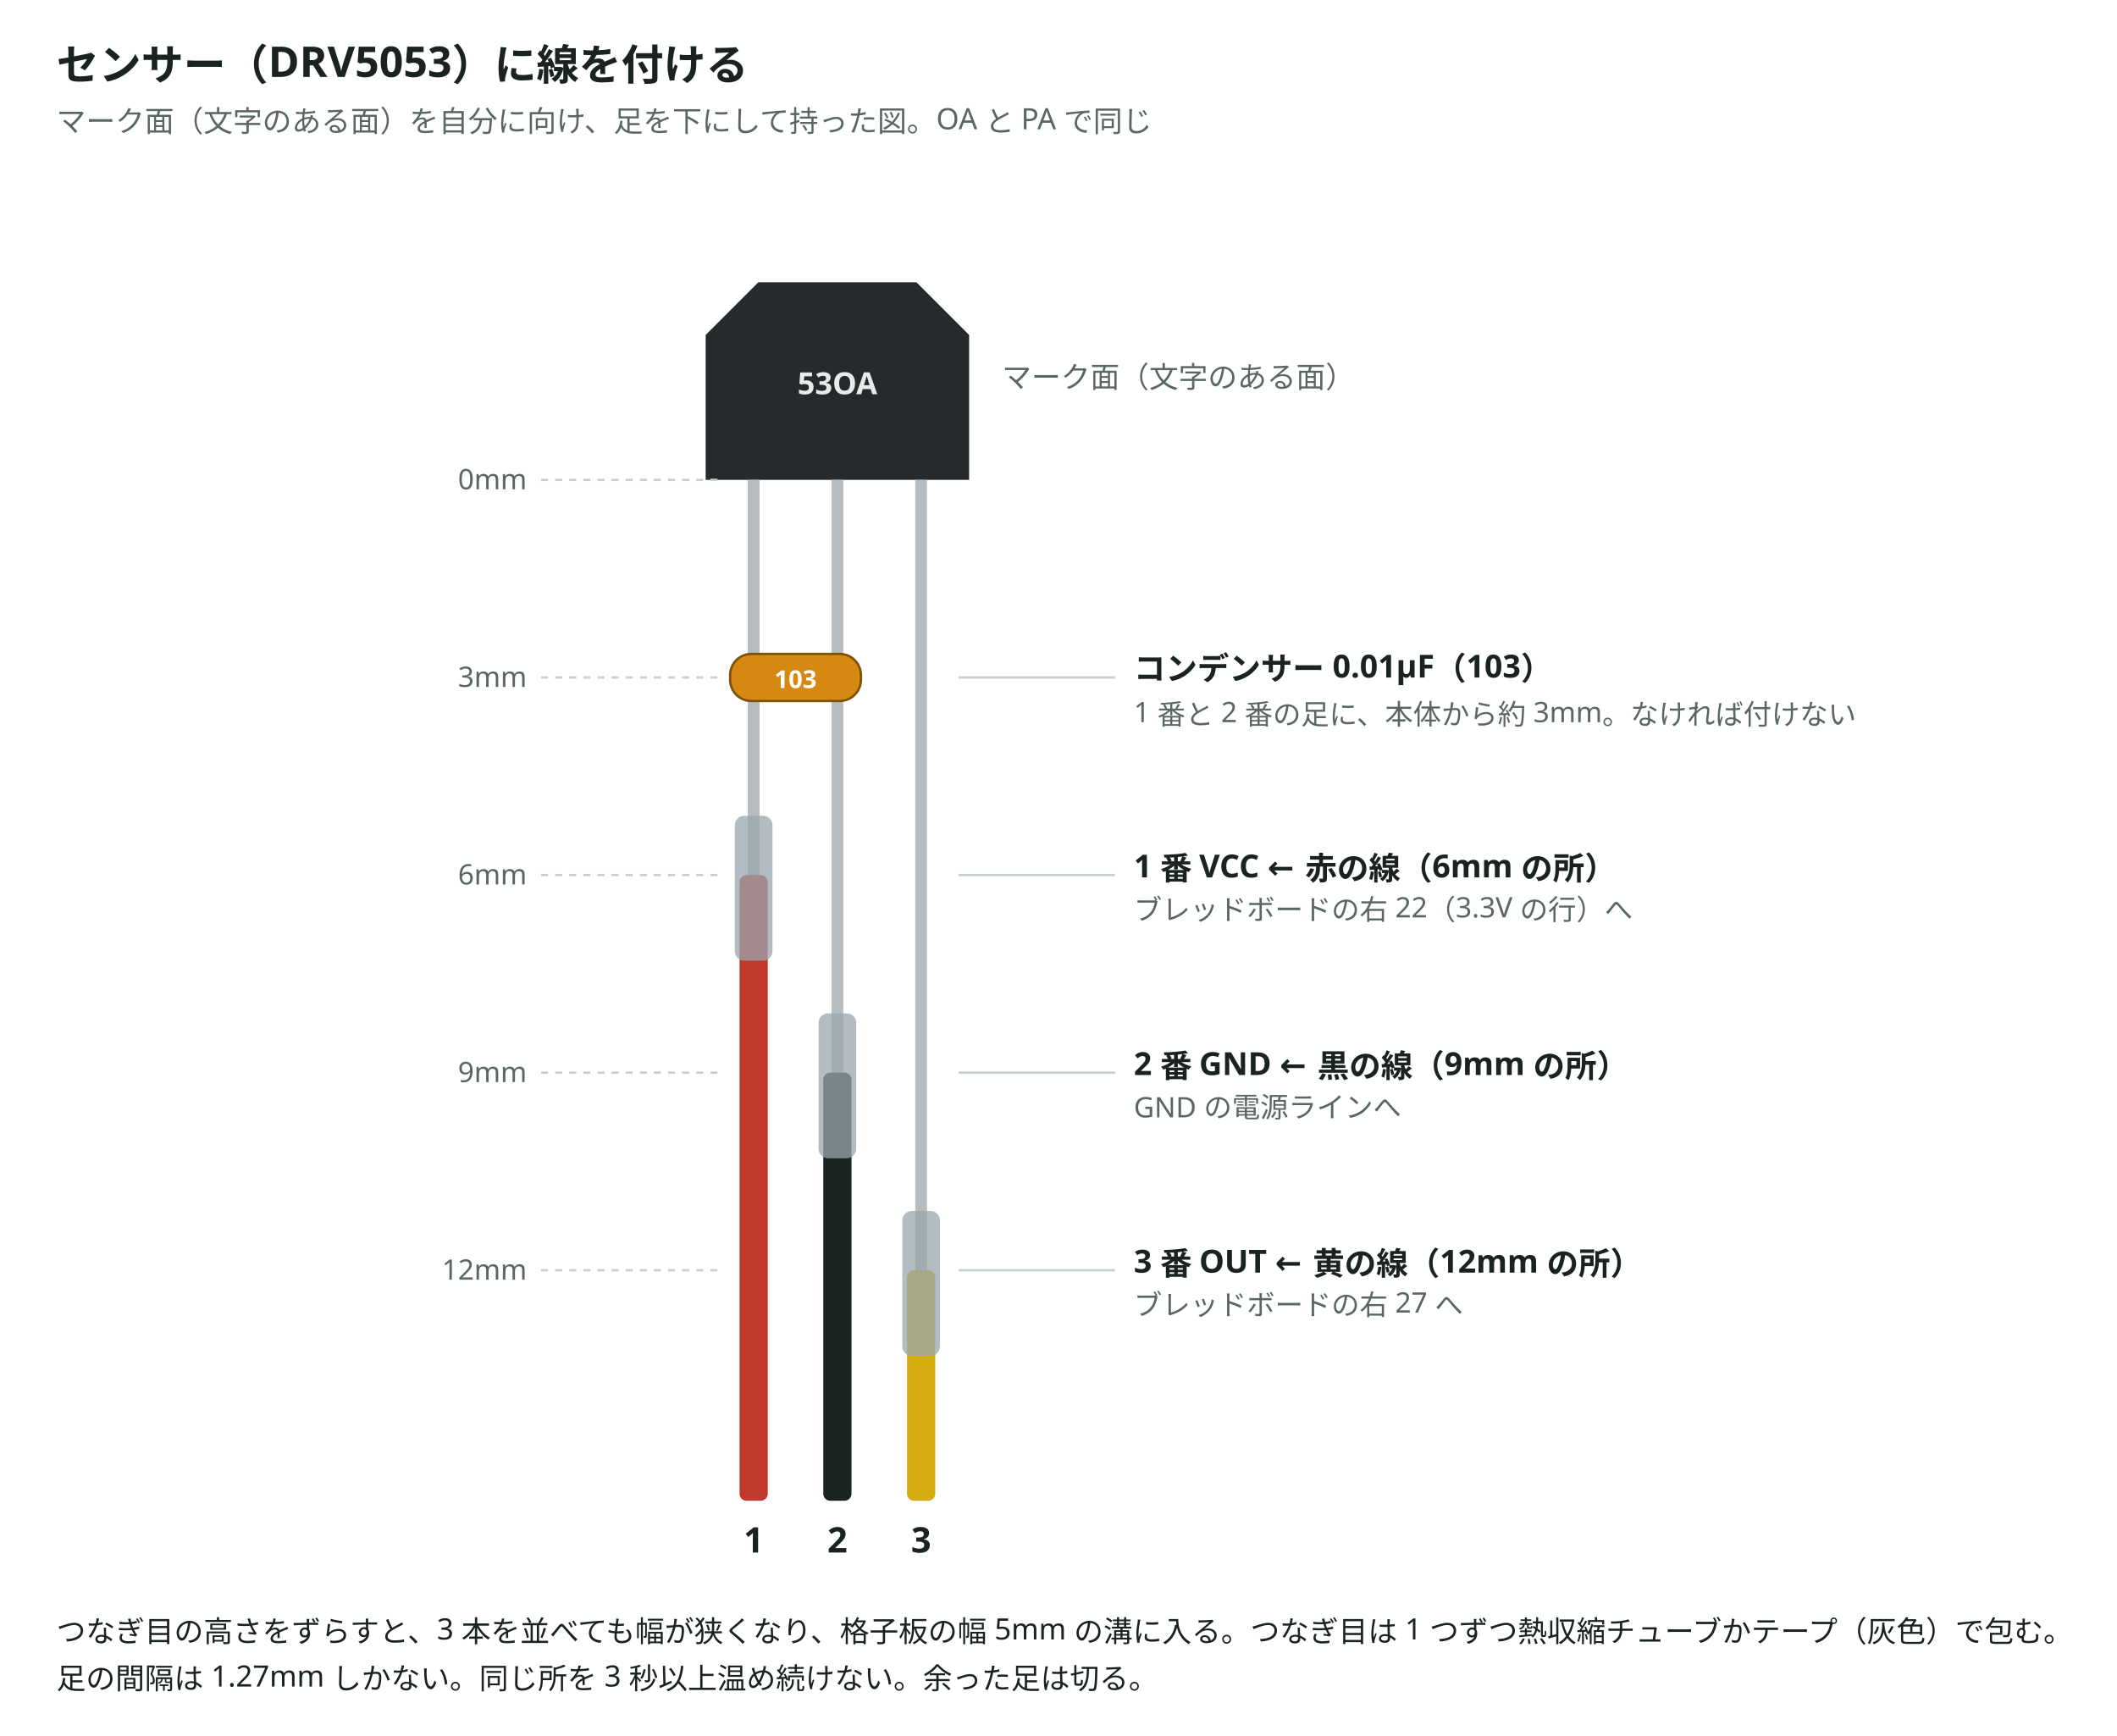
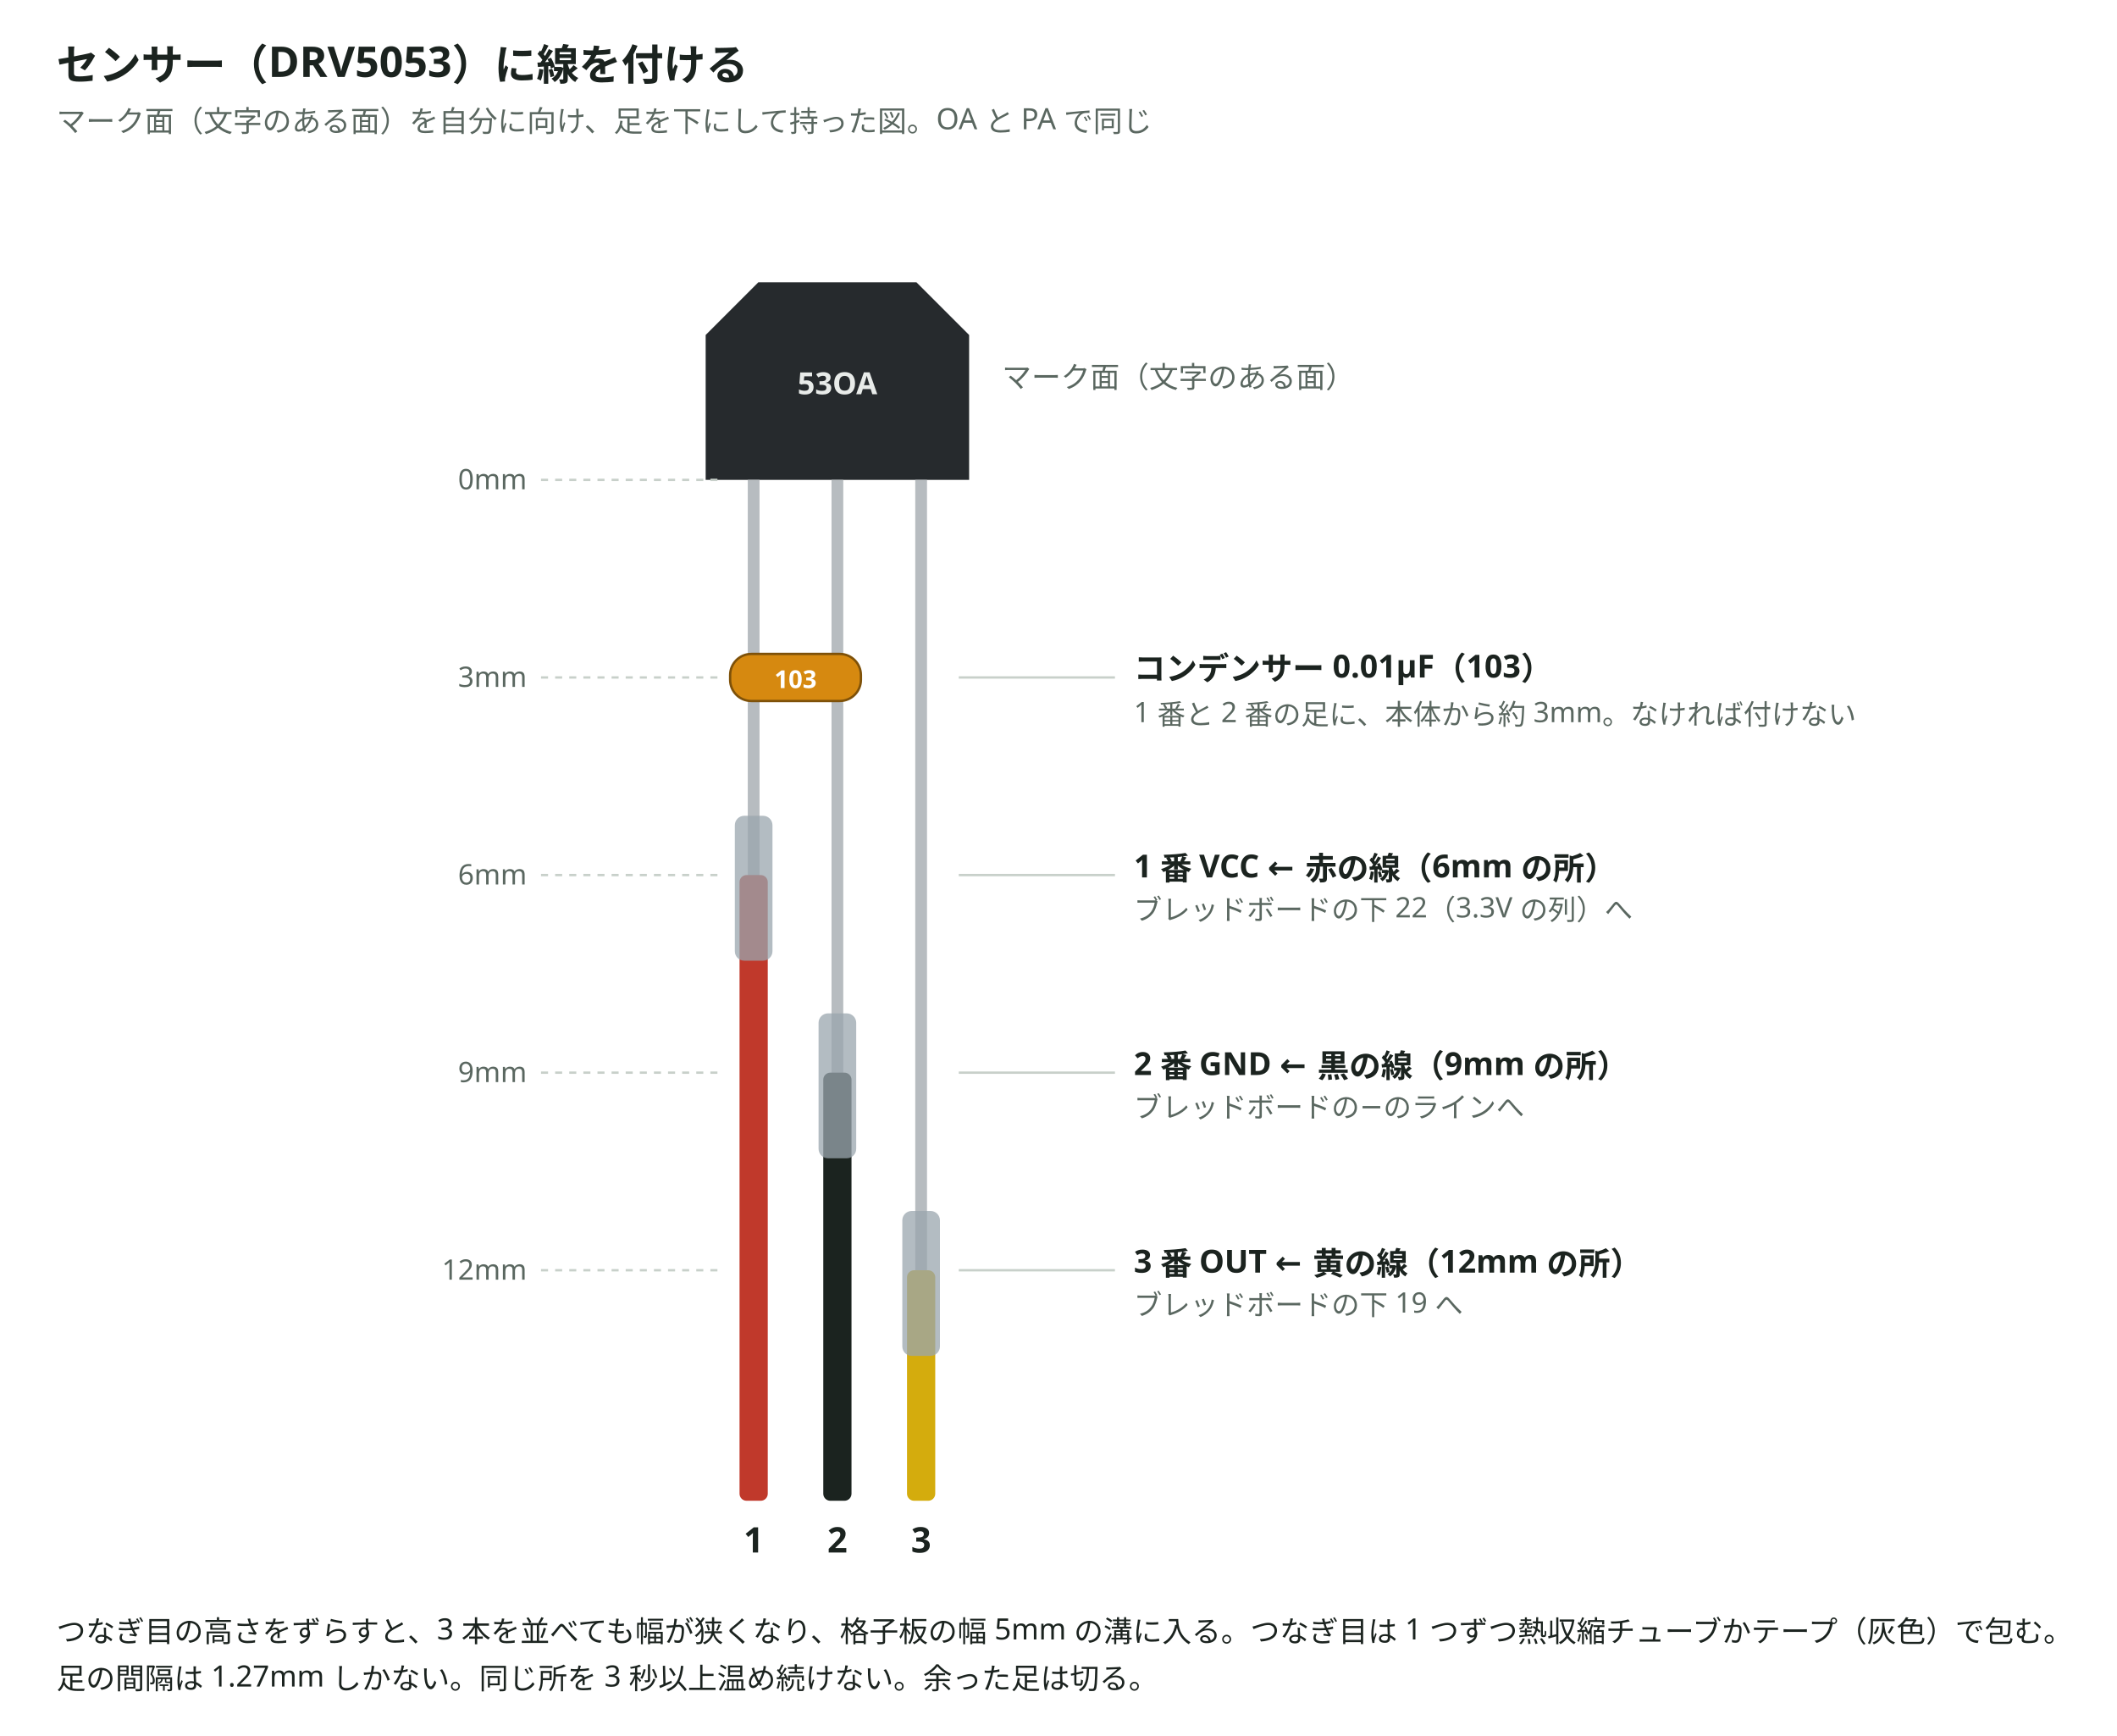
<svg xmlns="http://www.w3.org/2000/svg" viewBox="0 0 900 738" width="900" height="738" font-family="'Hiragino Sans','Yu Gothic UI','Meiryo','Noto Sans JP',sans-serif">
  <rect width="900" height="738" fill="#ffffff" />
  <text x="24.0" y="34.0" font-size="18" text-anchor="start" font-weight="bold" fill="#1b231f">センサー（DRV5053）に線を付ける</text>
  <text x="24.0" y="56.0" font-size="12.5" text-anchor="start" font-weight="normal" fill="#5a6760">マーク面（文字のある面）を自分に向け、足を下にして持った図。OA と PA で同じ</text>
  <path d="M300 204.0 V142.4 L322.4 120 H389.6 L412.0 142.4 V204.0 Z" fill="#262a2d" />
  <text x="356.0" y="167.6" font-size="13" text-anchor="middle" font-weight="bold" fill="#e8ebe9">53OA</text>
  <text x="426.0" y="164.8" font-size="12.5" text-anchor="start" font-weight="normal" fill="#5a6760">マーク面（文字のある面）</text>
  <rect x="317.9" y="204.0" width="5" height="201.6" fill="#b7bcc0" />
  <text x="320.4" y="196.0" font-size="13" text-anchor="middle" font-weight="normal" fill="#1b231f" />
  <rect x="353.5" y="204.0" width="5" height="285.6" fill="#b7bcc0" />
  <text x="356.0" y="196.0" font-size="13" text-anchor="middle" font-weight="normal" fill="#1b231f" />
  <rect x="389.1" y="204.0" width="5" height="369.6" fill="#b7bcc0" />
  <text x="391.6" y="196.0" font-size="13" text-anchor="middle" font-weight="normal" fill="#1b231f" />
  <rect x="314.4" y="372.0" width="12" height="266.0" rx="3" fill="#c0392b" />
  <rect x="312.4" y="346.8" width="16" height="61.6" rx="4" fill="#9aa5ad" opacity="0.75" />
  <text x="320.4" y="660.0" font-size="15" text-anchor="middle" font-weight="bold" fill="#1b231f">1</text>
  <rect x="350.0" y="456.0" width="12" height="182.0" rx="3" fill="#1b231f" />
  <rect x="348.0" y="430.8" width="16" height="61.6" rx="4" fill="#9aa5ad" opacity="0.75" />
  <text x="356.0" y="660.0" font-size="15" text-anchor="middle" font-weight="bold" fill="#1b231f">2</text>
  <rect x="385.6" y="540.0" width="12" height="98.0" rx="3" fill="#d4ac0d" />
  <rect x="383.6" y="514.8" width="16" height="61.6" rx="4" fill="#9aa5ad" opacity="0.75" />
  <text x="391.6" y="660.0" font-size="15" text-anchor="middle" font-weight="bold" fill="#1b231f">3</text>
  <rect x="310.4" y="278.0" width="55.6" height="20" rx="9" fill="#d68910" stroke="#7e5109" />
  <text x="338.2" y="292.5" font-size="10.5" text-anchor="middle" font-weight="bold" fill="#ffffff">103</text>
  <path d="M230.0 204.0 H306.4" stroke="#c8d0ca" stroke-dasharray="3 3" />
  <text x="224.0" y="208.0" font-size="12" text-anchor="end" font-weight="normal" fill="#5a6760">0mm</text>
  <path d="M230.0 288.0 H306.4" stroke="#c8d0ca" stroke-dasharray="3 3" />
  <text x="224.0" y="292.0" font-size="12" text-anchor="end" font-weight="normal" fill="#5a6760">3mm</text>
  <path d="M230.0 372.0 H306.4" stroke="#c8d0ca" stroke-dasharray="3 3" />
  <text x="224.0" y="376.0" font-size="12" text-anchor="end" font-weight="normal" fill="#5a6760">6mm</text>
  <path d="M230.0 456.0 H306.4" stroke="#c8d0ca" stroke-dasharray="3 3" />
  <text x="224.0" y="460.0" font-size="12" text-anchor="end" font-weight="normal" fill="#5a6760">9mm</text>
  <path d="M230.0 540.0 H306.4" stroke="#c8d0ca" stroke-dasharray="3 3" />
  <text x="224.0" y="544.0" font-size="12" text-anchor="end" font-weight="normal" fill="#5a6760">12mm</text>
  <path d="M407.6 288.0 H474.0" stroke="#c8d0ca" />
  <text x="482.0" y="289.0" font-size="13.5" text-anchor="start" font-weight="bold" fill="#1b231f">コンデンサー 0.01µF（103）</text>
  <text x="482.0" y="307.0" font-size="12" text-anchor="start" font-weight="normal" fill="#5a6760">1 番と 2 番の足に、本体から約 3mm。なければ付けない</text>
  <path d="M407.6 372.0 H474.0" stroke="#c8d0ca" />
  <text x="482.0" y="373.0" font-size="13.5" text-anchor="start" font-weight="bold" fill="#1b231f">1 番 VCC ← 赤の線（6mm の所）</text>
-   <text x="482.0" y="391.0" font-size="12" text-anchor="start" font-weight="normal" fill="#5a6760">ブレッドボードの右 22（3.3V の行）へ</text>
+   <text x="482.0" y="391.0" font-size="12" text-anchor="start" font-weight="normal" fill="#5a6760">ブレッドボードの下 22（3.3V の列）へ</text>
  <path d="M407.6 456.0 H474.0" stroke="#c8d0ca" />
  <text x="482.0" y="457.0" font-size="13.5" text-anchor="start" font-weight="bold" fill="#1b231f">2 番 GND ← 黒の線（9mm の所）</text>
-   <text x="482.0" y="475.0" font-size="12" text-anchor="start" font-weight="normal" fill="#5a6760">GND の電源ラインへ</text>
+   <text x="482.0" y="475.0" font-size="12" text-anchor="start" font-weight="normal" fill="#5a6760">ブレッドボードの−のラインへ</text>
  <path d="M407.6 540.0 H474.0" stroke="#c8d0ca" />
  <text x="482.0" y="541.0" font-size="13.5" text-anchor="start" font-weight="bold" fill="#1b231f">3 番 OUT ← 黄の線（12mm の所）</text>
-   <text x="482.0" y="559.0" font-size="12" text-anchor="start" font-weight="normal" fill="#5a6760">ブレッドボードの右 27 へ</text>
+   <text x="482.0" y="559.0" font-size="12" text-anchor="start" font-weight="normal" fill="#5a6760">ブレッドボードの下 19 へ</text>
  <text x="24.0" y="698.0" font-size="12.5" text-anchor="start" font-weight="normal" fill="#1b231f">つなぎ目の高さをずらすと、3 本を並べても幅が狭くなり、格子板の幅 5mm の溝に入る。つなぎ目は 1 つずつ熱収縮チューブかテープ（灰色）で包む。</text>
  <text x="24.0" y="718.0" font-size="12.5" text-anchor="start" font-weight="normal" fill="#1b231f">足の間隔は 1.27mm しかない。同じ所を 3 秒以上温め続けない。余った足は切る。</text>
</svg>
